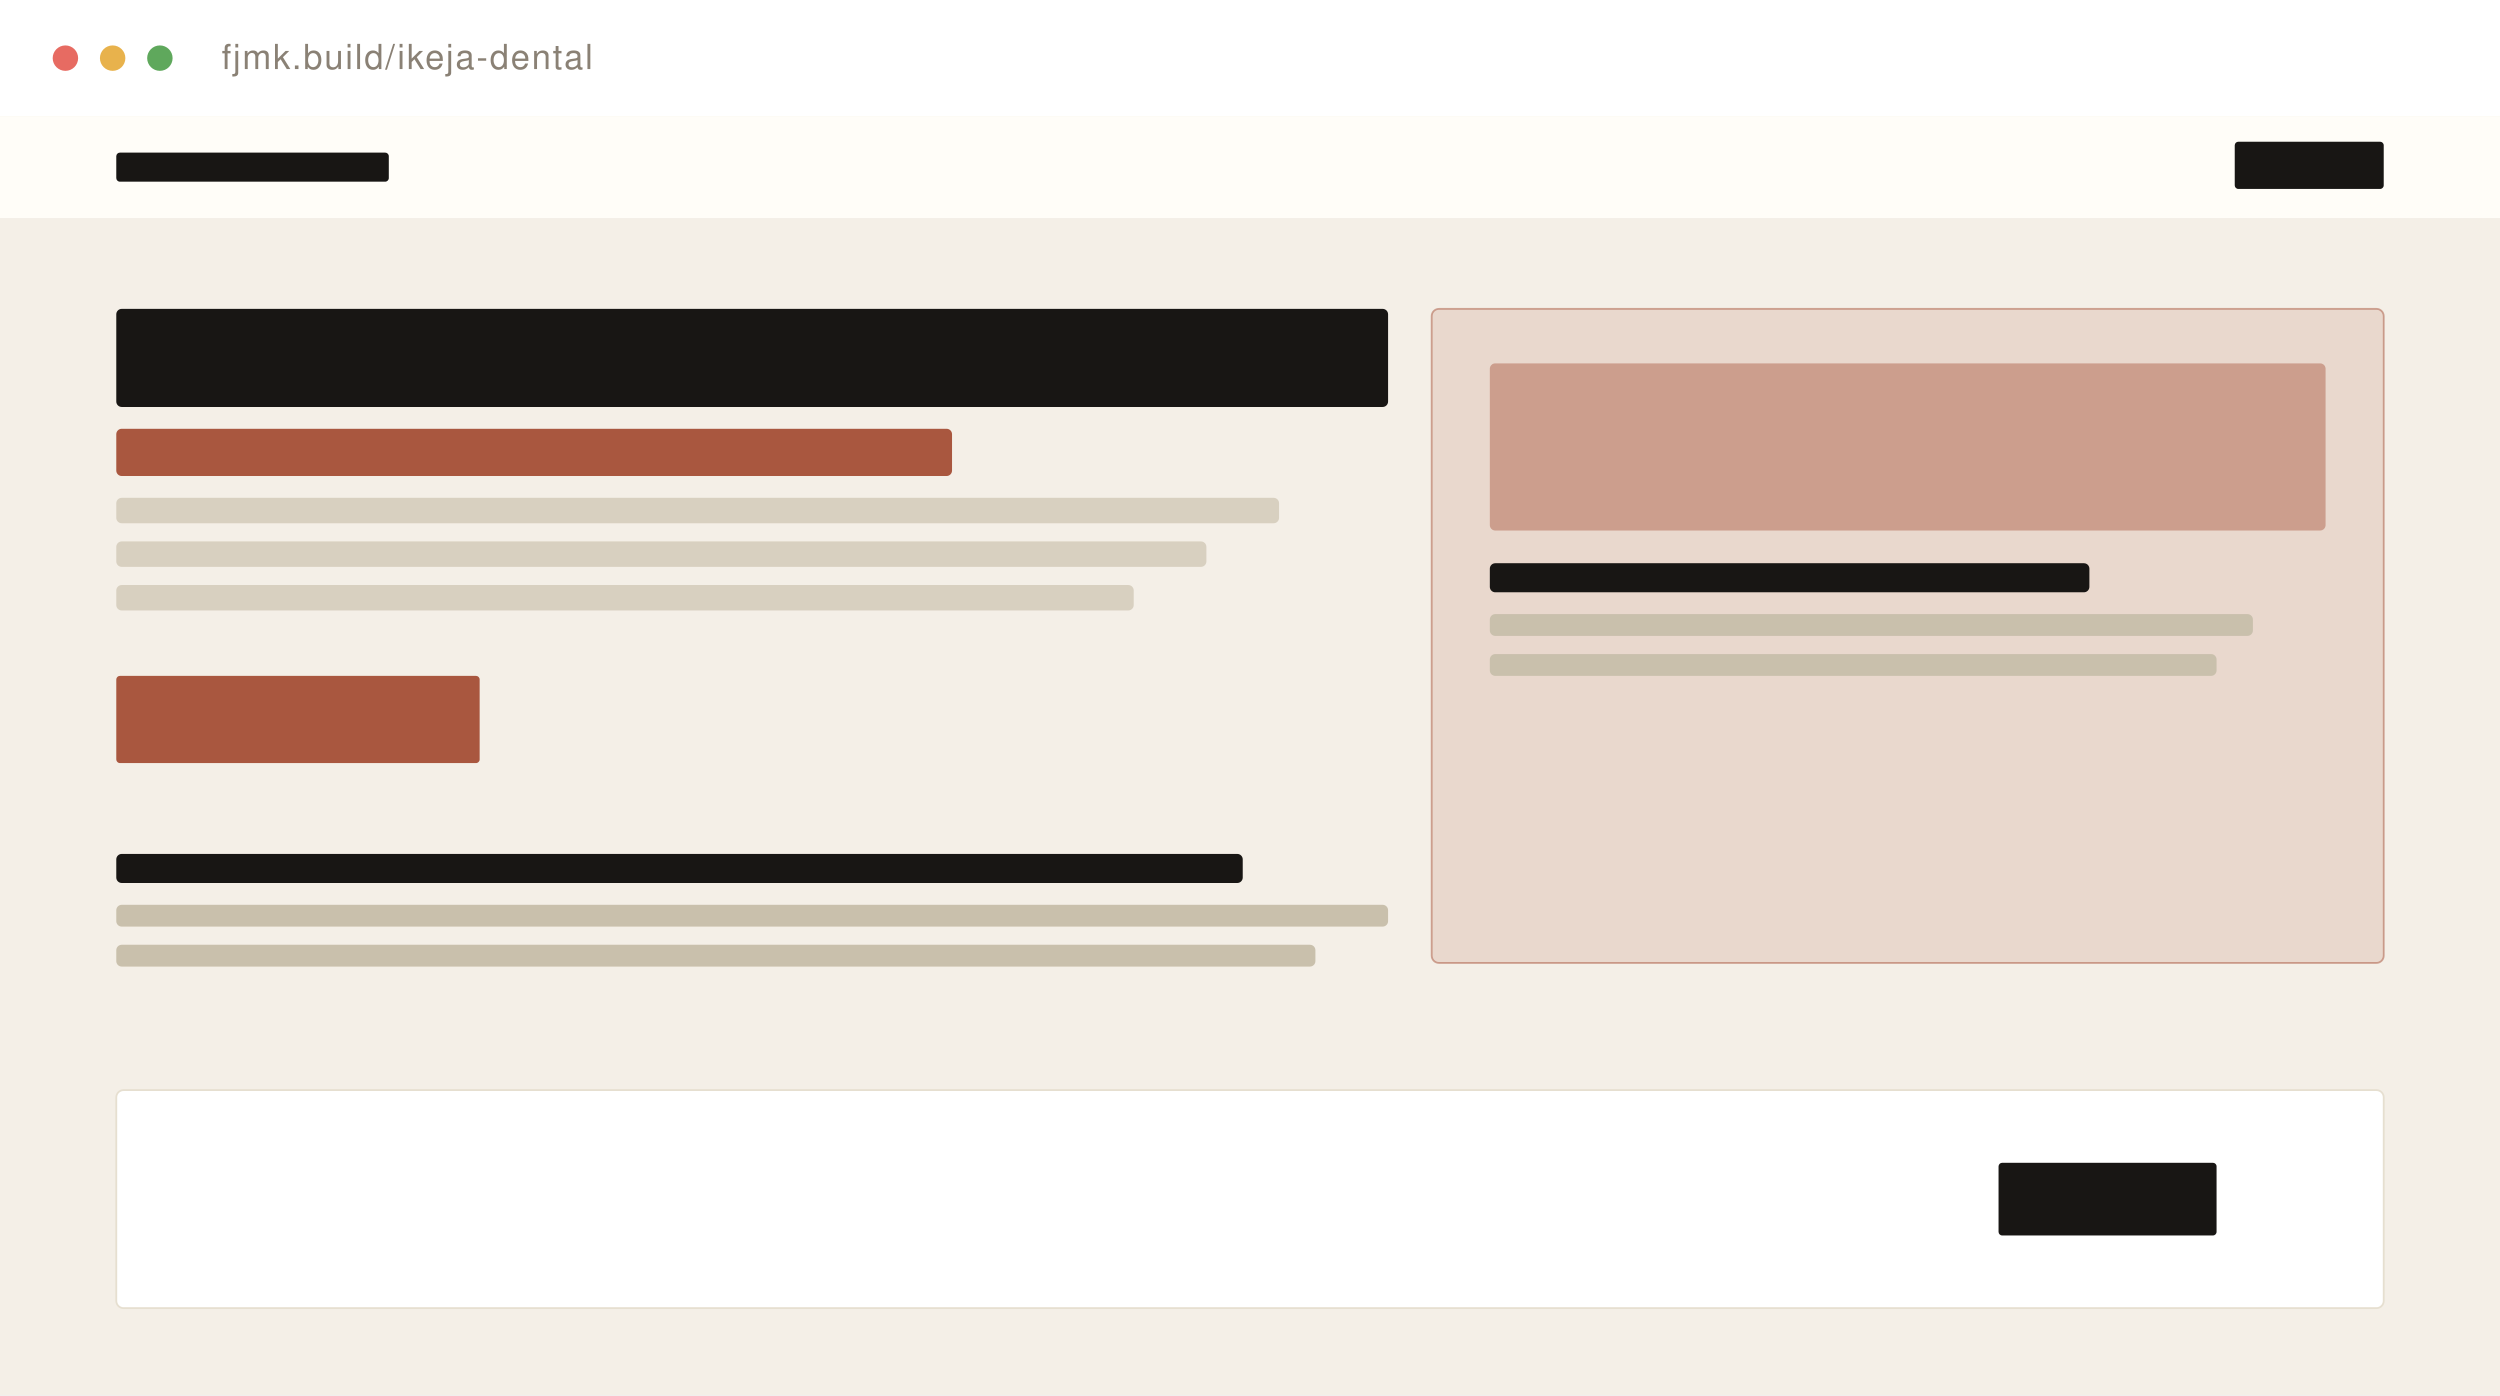
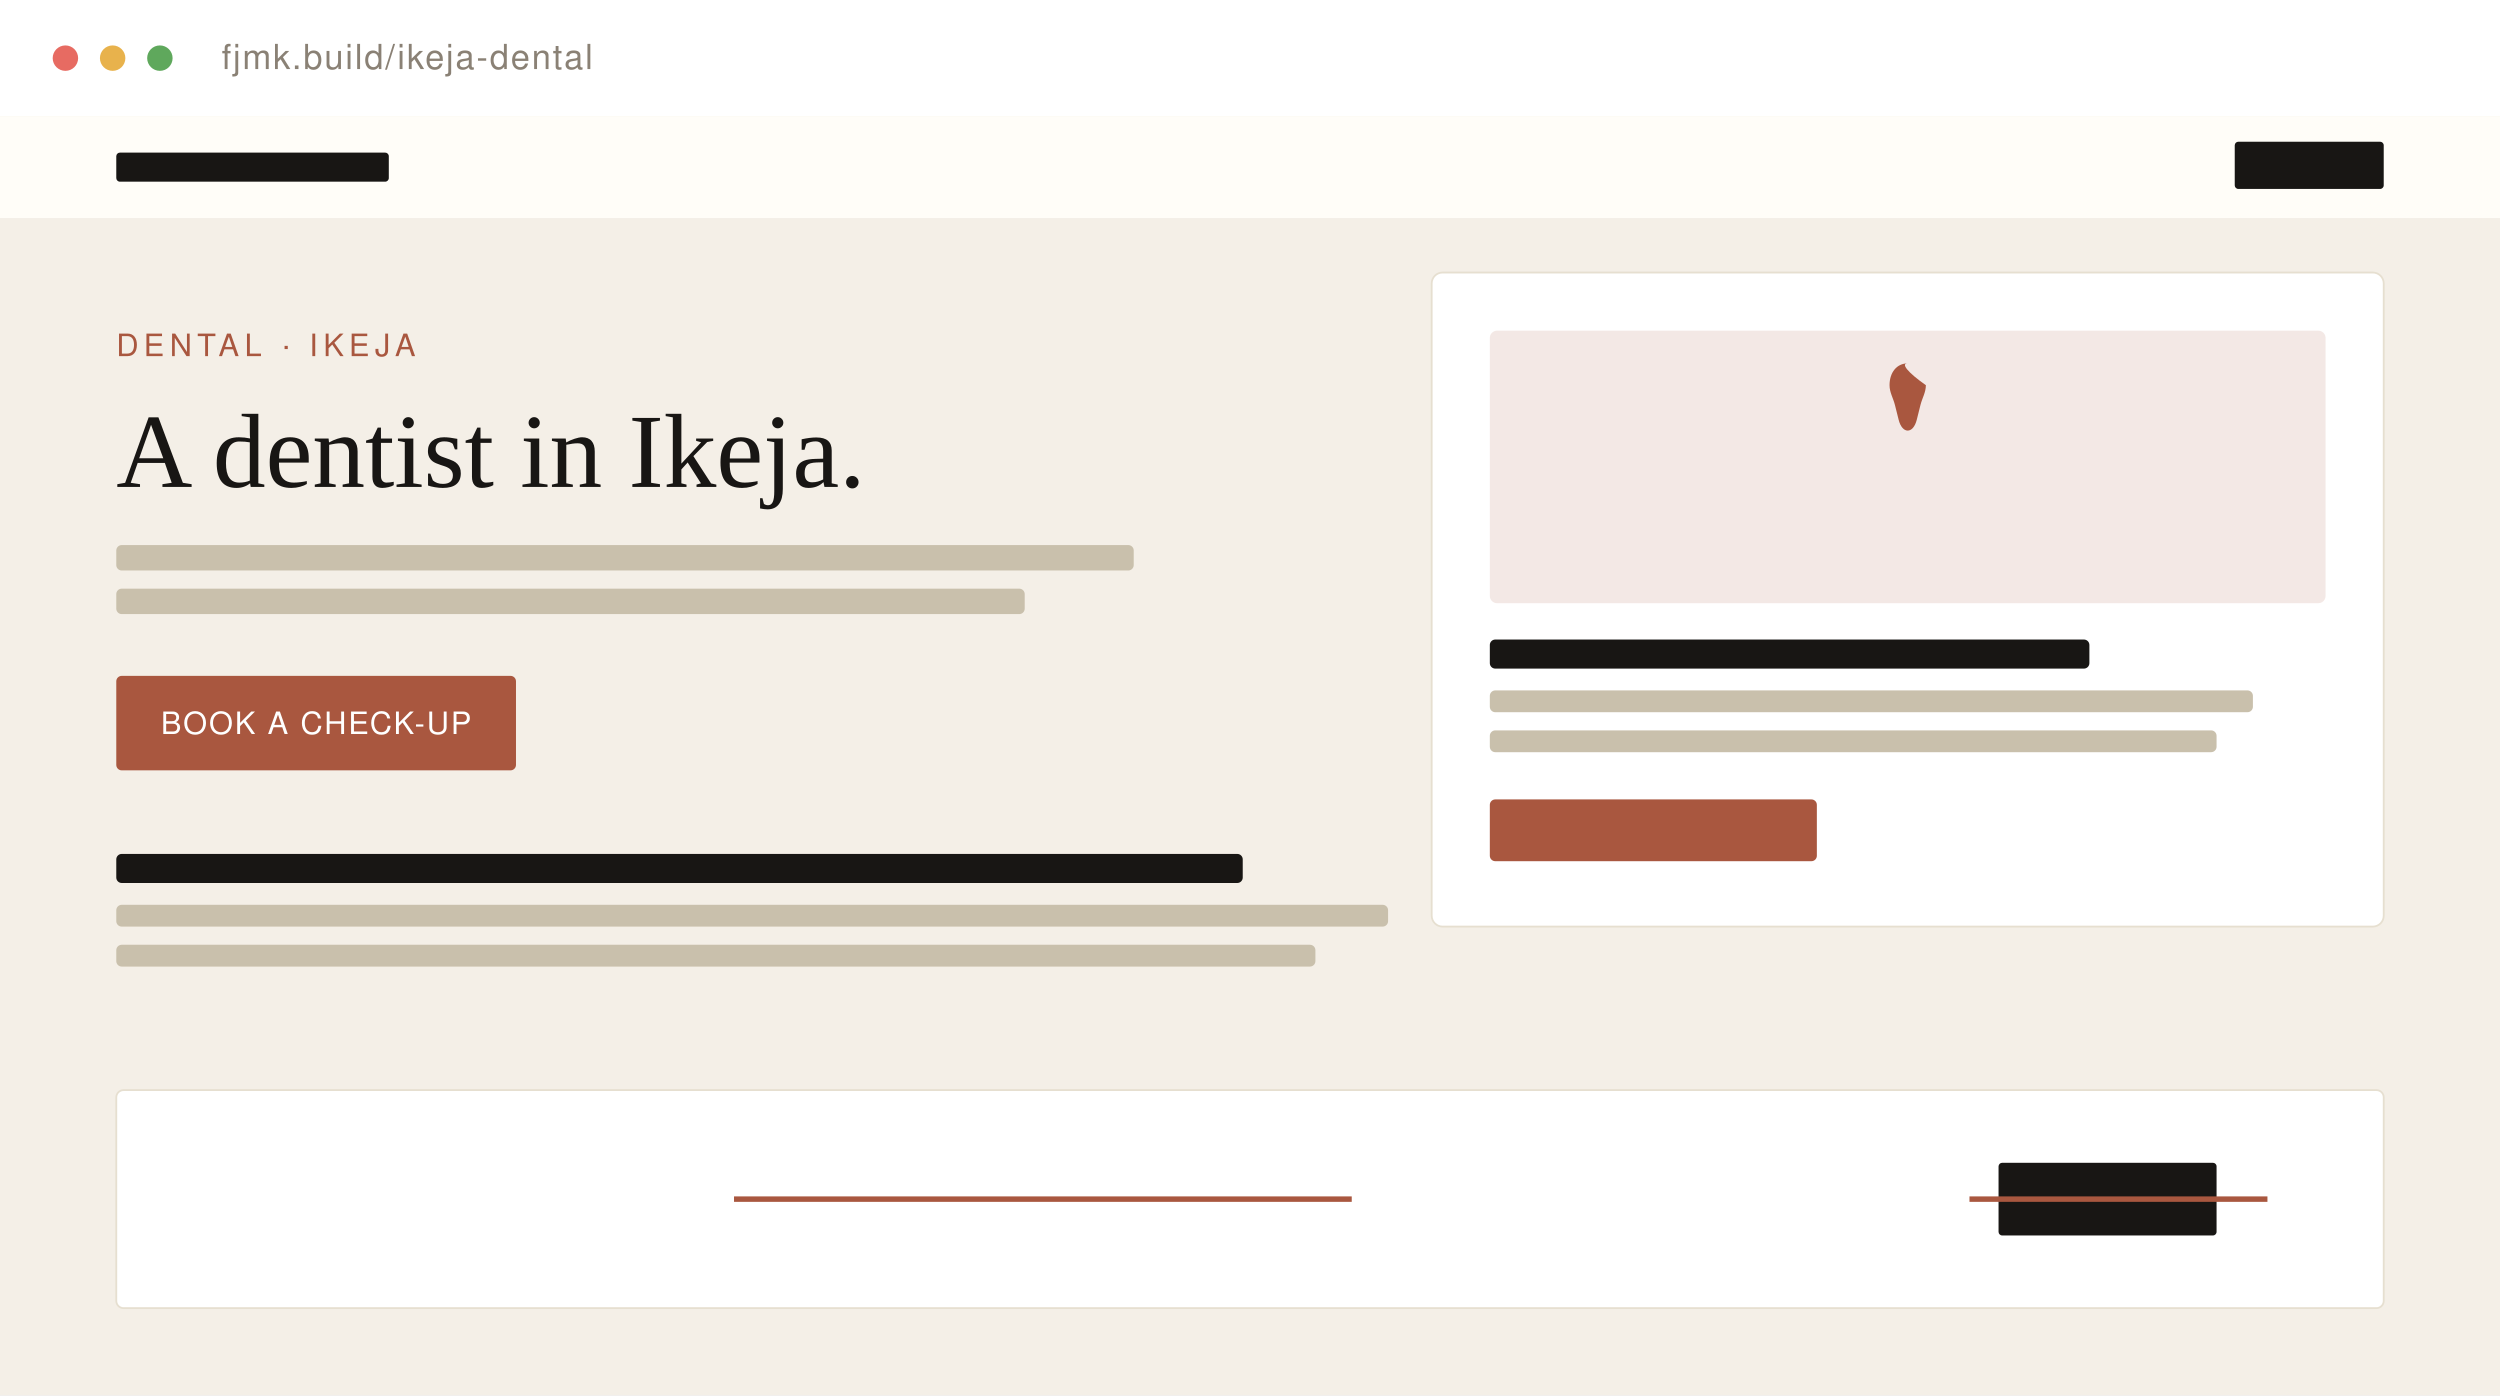
<svg xmlns="http://www.w3.org/2000/svg" viewBox="0 0 1376 768" role="img" aria-labelledby="t">
+   <style>
+   .btn-pulse{animation:bp 2.2s ease-in-out infinite;transform-origin:center}
+   @keyframes bp{0%,100%{opacity:1}50%{opacity:.72}}
+   .motif-float{animation:mf 4.5s ease-in-out infinite}
+   @keyframes mf{0%,100%{transform:translateY(0)}50%{transform:translateY(-7px)}}
+   .draw{stroke-dasharray:340;stroke-dashoffset:340;animation:dr 2.6s ease-out forwards}
+   @keyframes dr{to{stroke-dashoffset:0}}
+   .bar{animation:br 3s ease-in-out infinite}
+   @keyframes br{0%,100%{opacity:.5}50%{opacity:1}}
+ </style>
  <rect width="1376" height="768" fill="#F4EFE7" />
  <rect width="1376" height="64" fill="#FFFFFF" />
  <circle cx="36" cy="32" r="7" fill="#E76B62" />
  <circle cx="62" cy="32" r="7" fill="#E8B24C" />
  <circle cx="88" cy="32" r="7" fill="#5FA85C" />
  <text x="122" y="38" font-family="Helvetica, Arial, sans-serif" font-size="19" letter-spacing="1" fill="#8A8175">fjmk.build/ikeja-dental</text>
  <rect x="0" y="64" width="1376" height="56" fill="#FFFDF8" />
  <rect x="64" y="84" width="150" height="16" rx="2" fill="#181614" />
  <rect x="1230" y="78" width="82" height="26" rx="2" fill="#181614" />
-   <rect x="64" y="170" width="700" height="54" rx="3" fill="#181614" />
-   <rect x="64" y="236" width="460" height="26" rx="3" fill="#A9573F" />
-   <rect x="64" y="274" width="640" height="14" rx="3" fill="#D8D0C0" />
-   <rect x="64" y="298" width="600" height="14" rx="3" fill="#D8D0C0" />
-   <rect x="64" y="322" width="560" height="14" rx="3" fill="#D8D0C0" />
-   <rect x="64" y="372" width="200" height="48" rx="2" fill="#A9573F" />
-   <rect x="788" y="170" width="524" height="360" rx="4" fill="#A9573F" opacity="0.16" />
-   <rect x="788" y="170" width="524" height="360" rx="4" fill="none" stroke="#A9573F" stroke-opacity="0.5" />
-   <rect x="820" y="200" width="460" height="92" rx="3" fill="#A9573F" opacity="0.45" />
-   <rect x="820" y="310" width="330" height="16" rx="3" fill="#181614" />
-   <rect x="820" y="338" width="420" height="12" rx="3" fill="#C9C0AC" />
-   <rect x="820" y="360" width="400" height="12" rx="3" fill="#C9C0AC" />
+   <text x="64" y="196" font-family="Helvetica, Arial, sans-serif" font-size="17" letter-spacing="3" fill="#A9573F">DENTAL · IKEJA</text>
+   <text x="64" y="268" font-family="Georgia, 'Times New Roman', serif" font-size="58" fill="#181614">A dentist in Ikeja.</text>
+   <rect x="64" y="300" width="560" height="14" rx="3" fill="#C9C0AC" />
+   <rect x="64" y="324" width="500" height="14" rx="3" fill="#C9C0AC" />
+   <rect class="btn-pulse" x="64" y="372" width="220" height="52" rx="3" fill="#A9573F" />
+   <text x="174" y="404" text-anchor="middle" font-family="Helvetica, Arial, sans-serif" font-size="17" letter-spacing="1" fill="#FFFFFF">BOOK A CHECK-UP</text>
+   <rect x="788" y="150" width="524" height="360" rx="6" fill="#FFFFFF" stroke="#E6DFD0" />
+   <rect x="820" y="182" width="460" height="150" rx="4" fill="#A9573F" opacity="0.14" />
+   <g class="motif-float" transform="translate(1050 200)" fill="#A9573F">
+     <path d="M0 0c-6 0-10 5-10 12 0 4 2 7 3 11l2 8c1 4 3 6 5 6s4-2 5-6l2-8c1-4 3-7 3-11C0 5-4 0 0 0z" />
+   </g>
+   <rect x="820" y="352" width="330" height="16" rx="3" fill="#181614" />
+   <rect x="820" y="380" width="420" height="12" rx="3" fill="#C9C0AC" />
+   <rect x="820" y="402" width="400" height="12" rx="3" fill="#C9C0AC" />
+   <rect class="bar" x="820" y="440" width="180" height="34" rx="3" fill="#A9573F" />
  <rect x="64" y="470" width="620" height="16" rx="3" fill="#181614" />
  <rect x="64" y="498" width="700" height="12" rx="3" fill="#C9C0AC" />
  <rect x="64" y="520" width="660" height="12" rx="3" fill="#C9C0AC" />
  <rect x="64" y="600" width="1248" height="120" rx="4" fill="#FFFFFF" stroke="#E6DFD0" />
  <rect x="1100" y="640" width="120" height="40" rx="2" fill="#181614" />
+   <line class="draw" x1="64" y1="660" x2="1248" y2="660" stroke="#A9573F" stroke-width="3" />
</svg>
